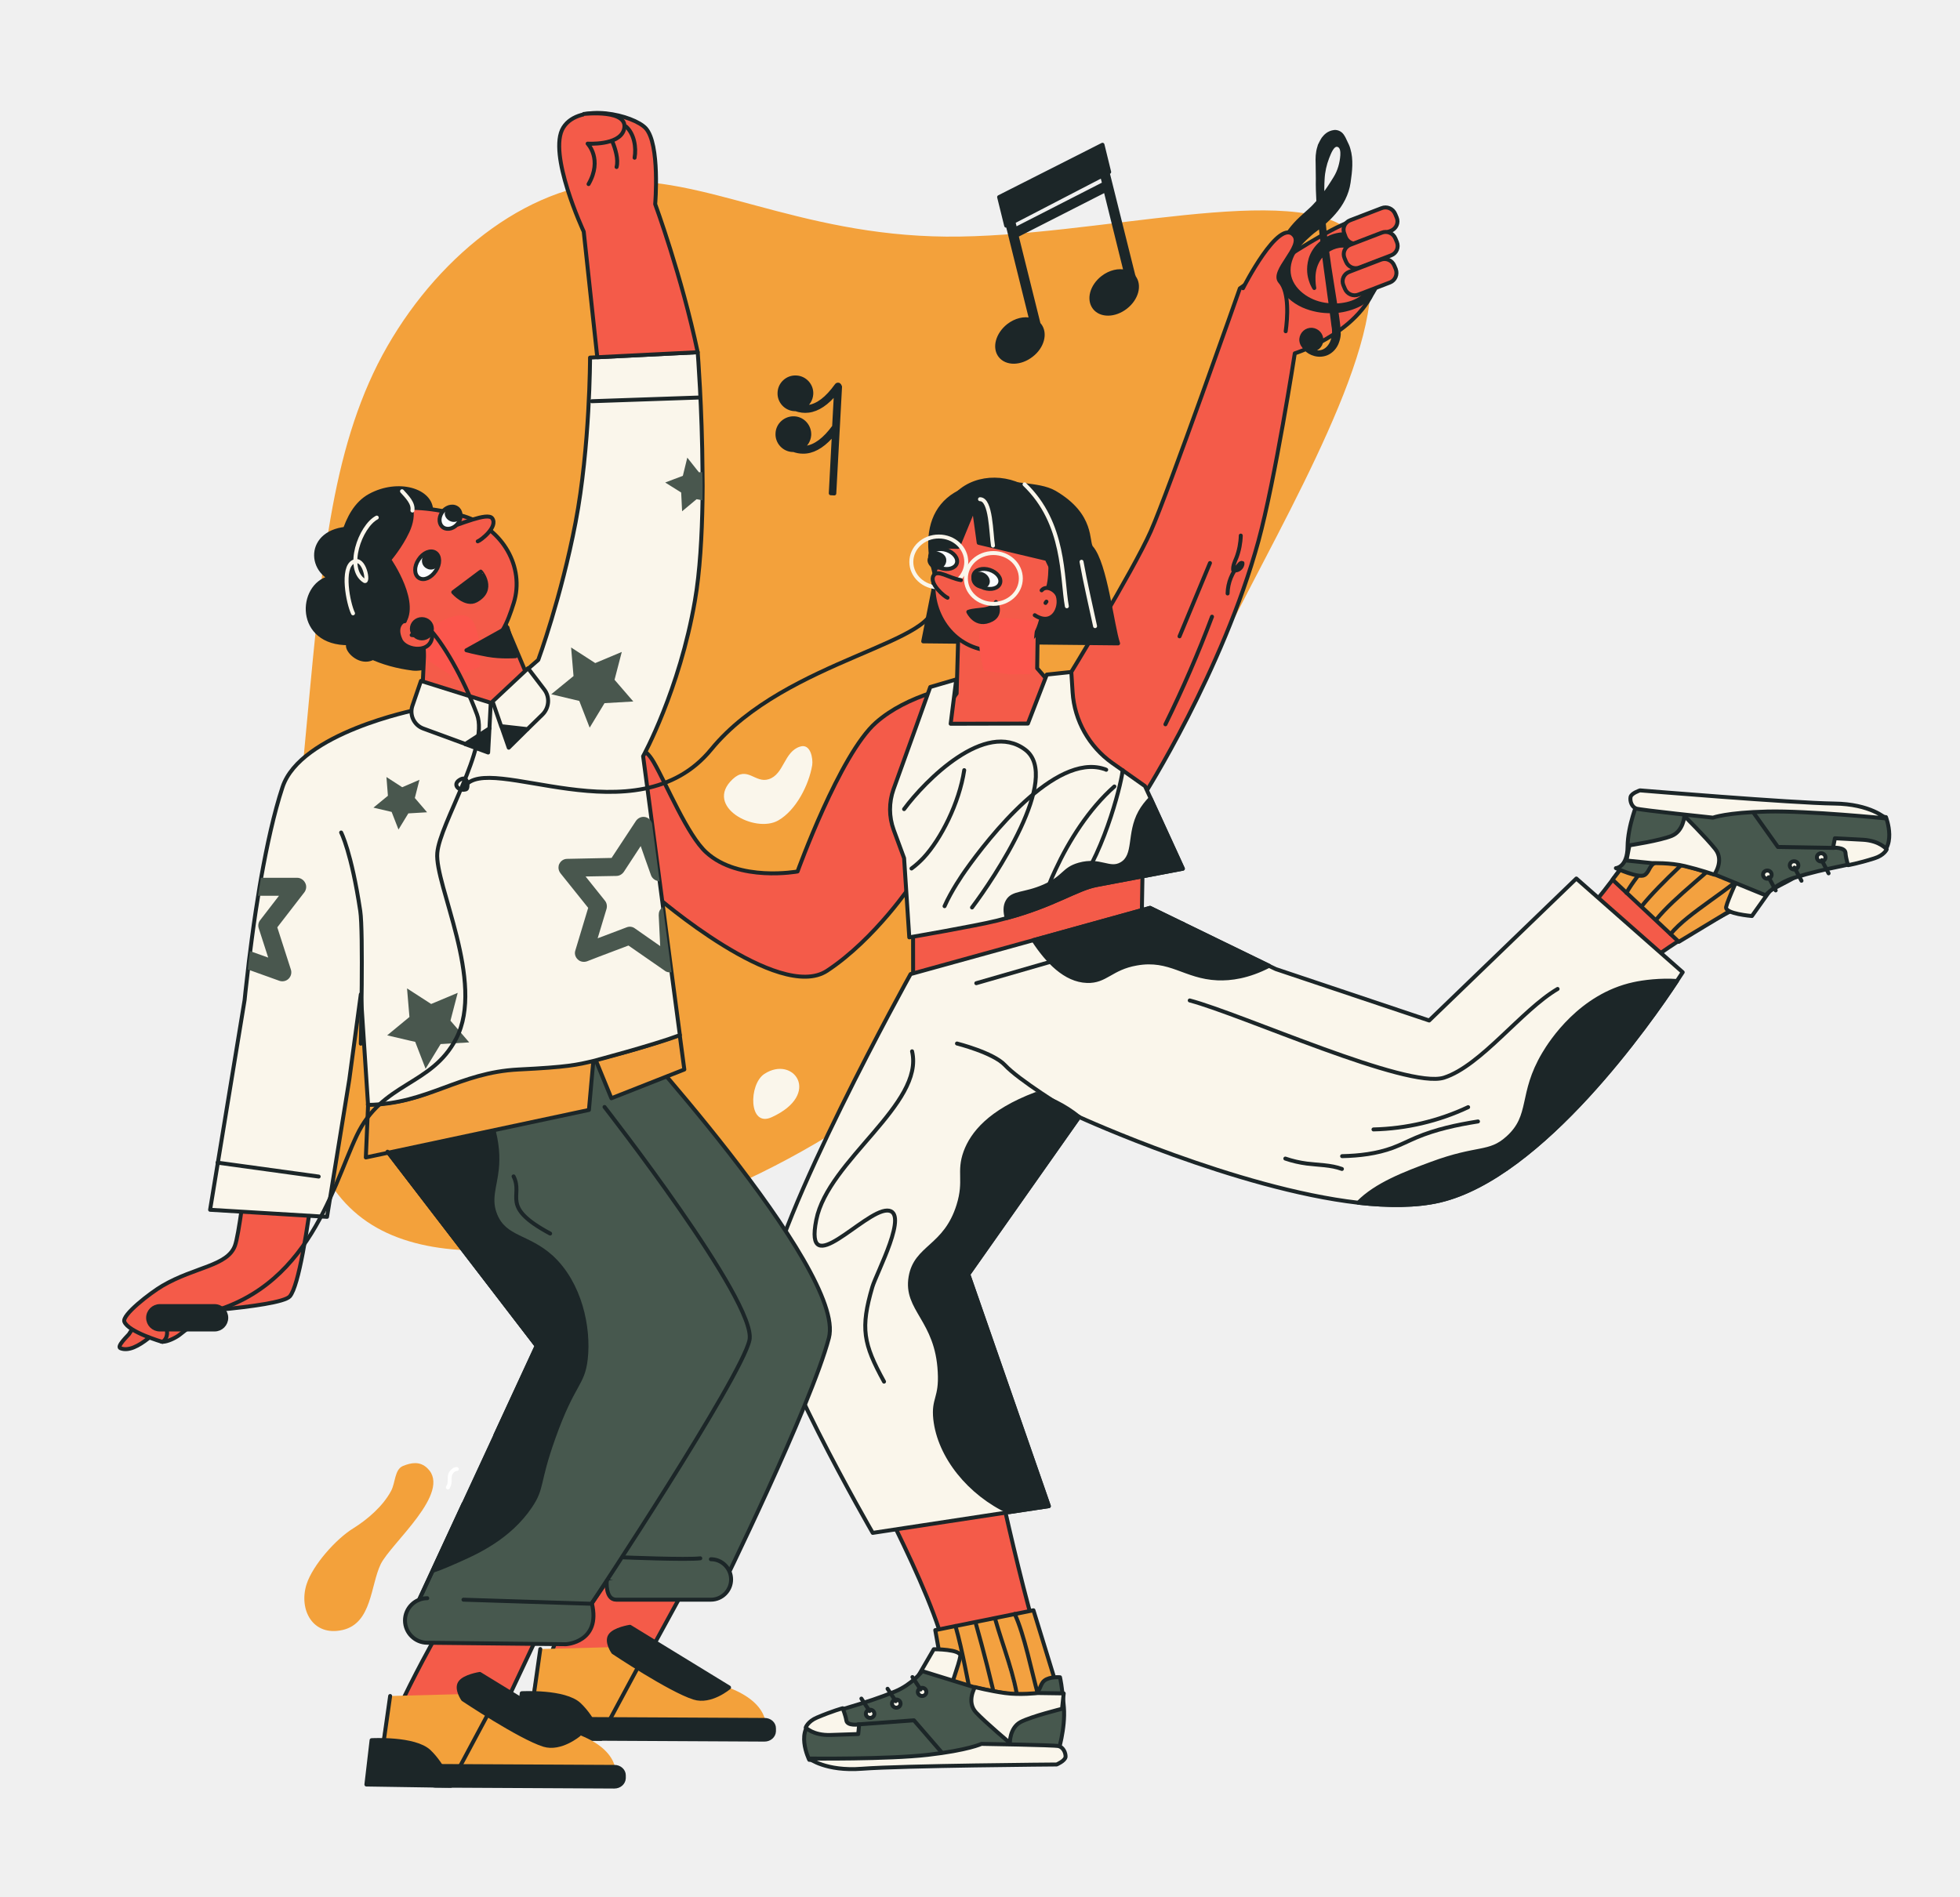
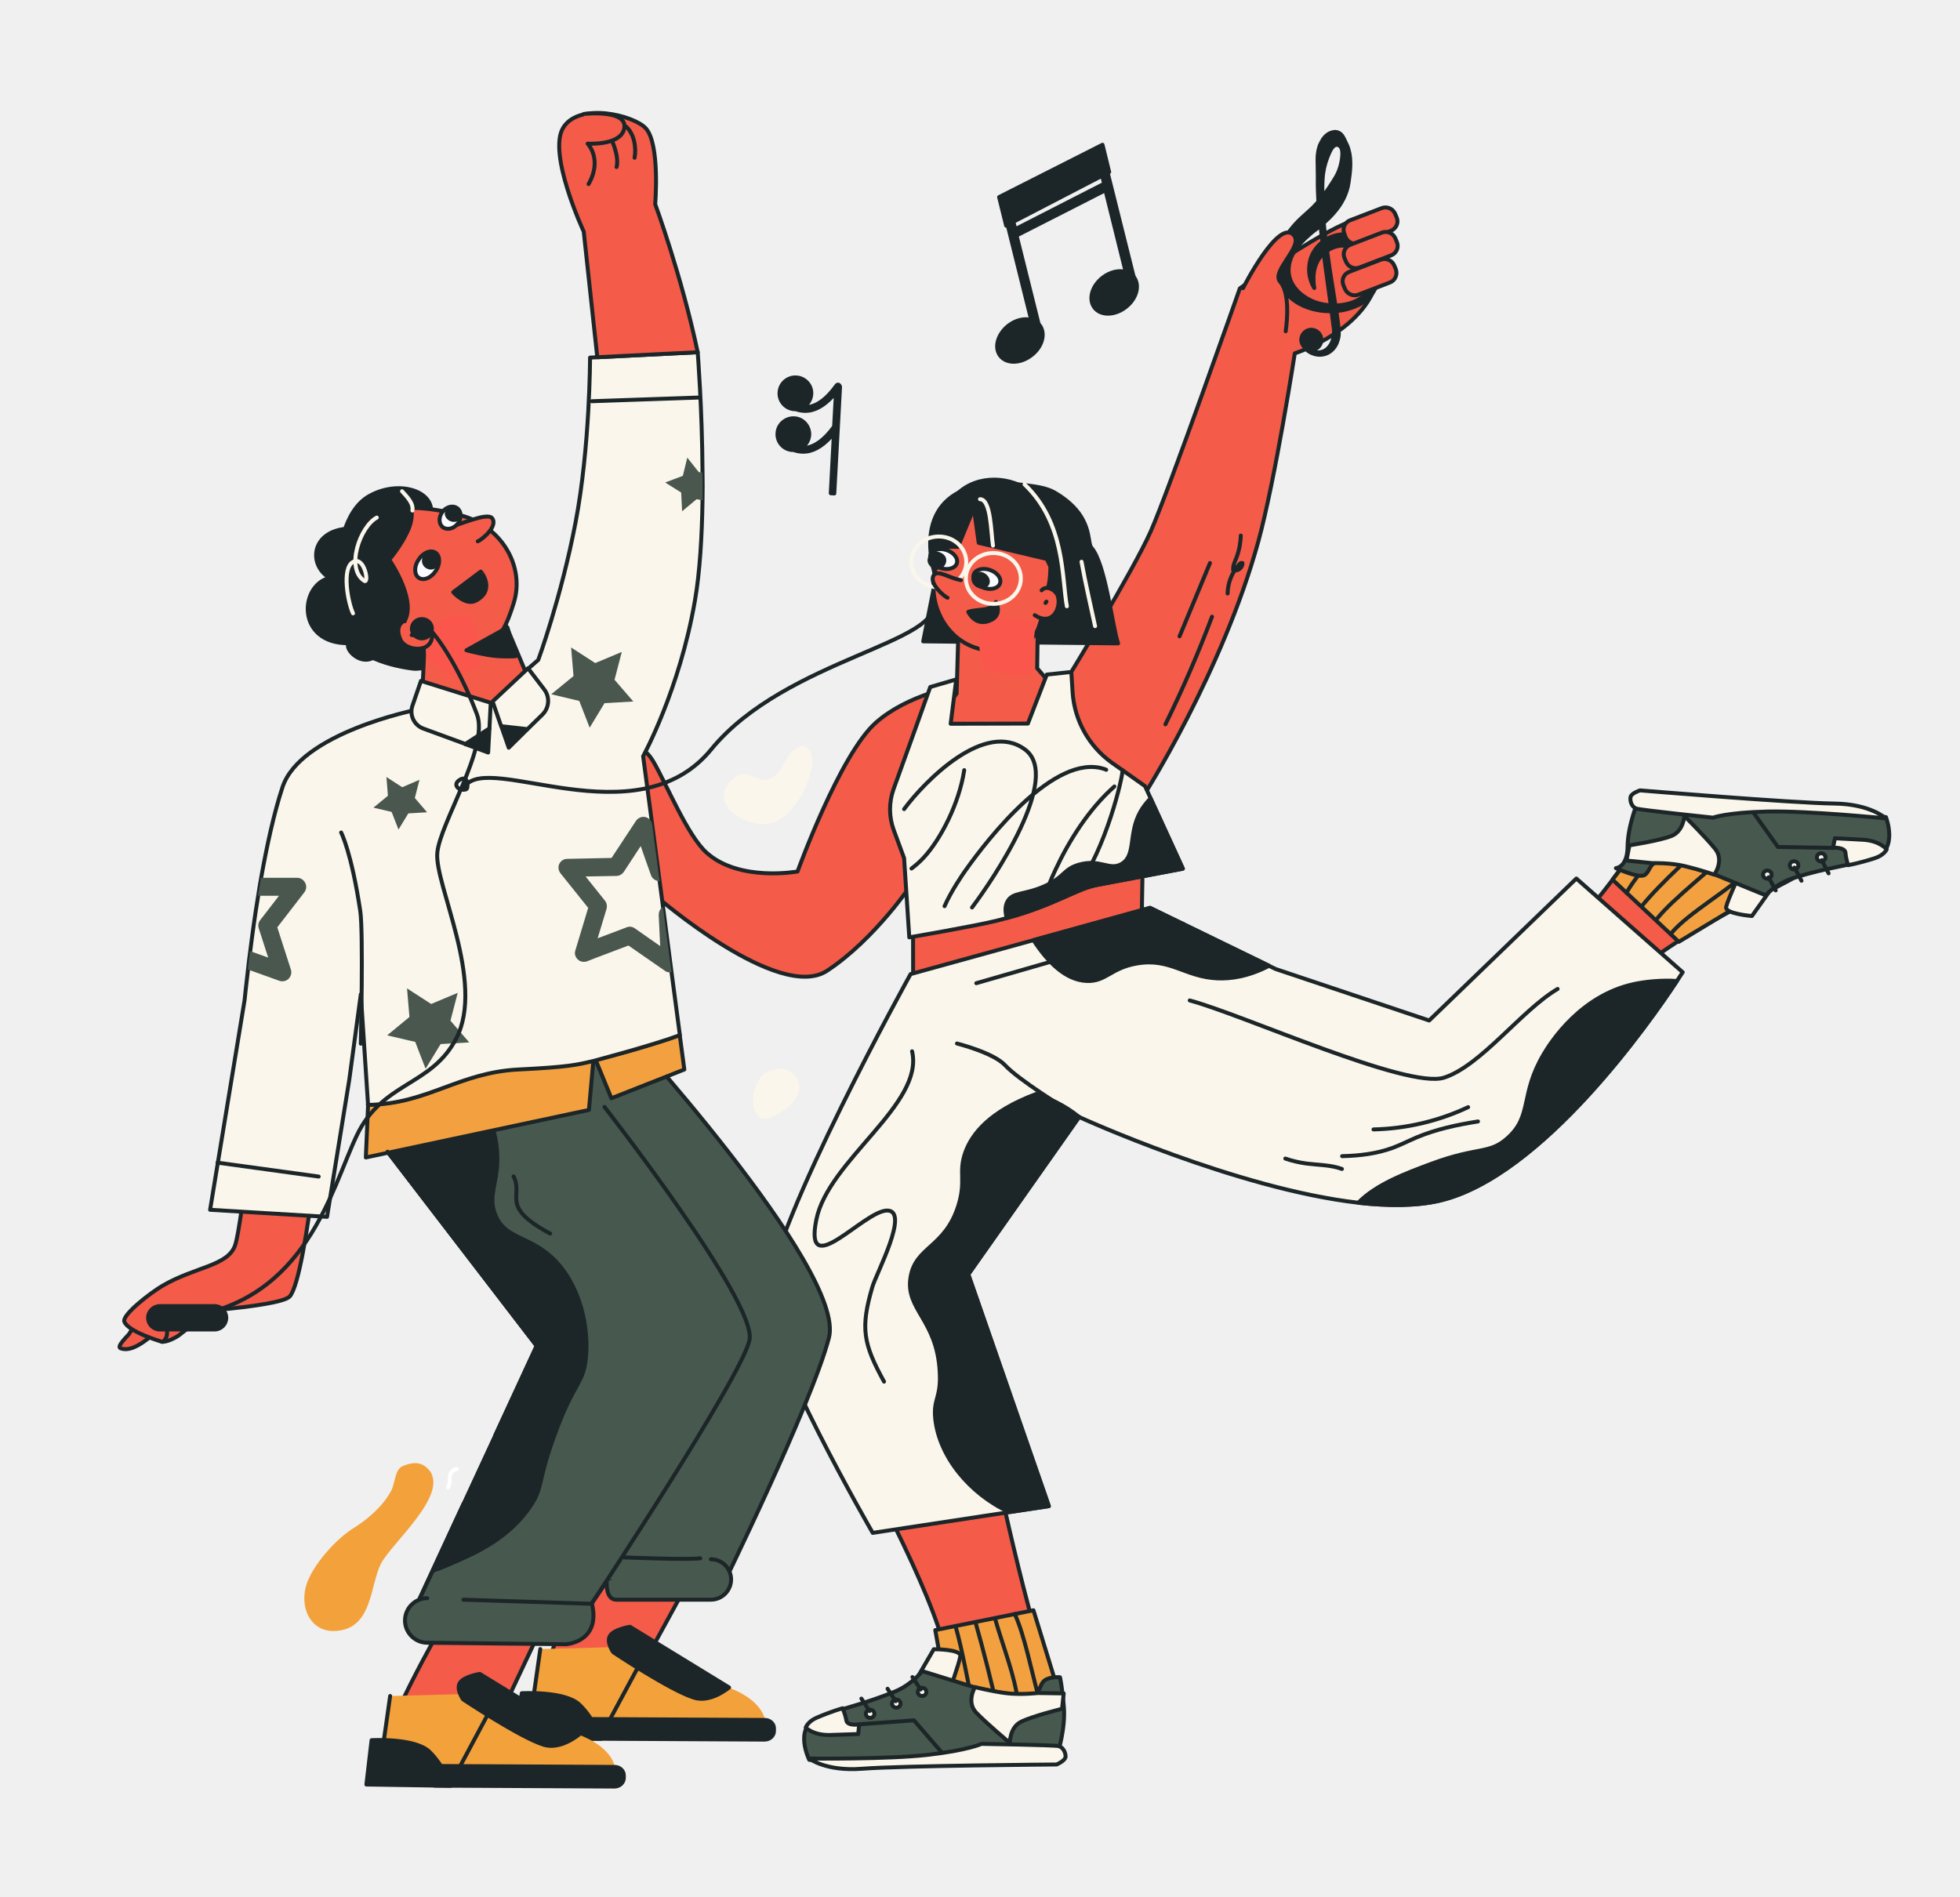
<svg xmlns="http://www.w3.org/2000/svg" version="1.1" id="Layer_1" x="0px" y="0px" viewBox="0 0 1056 1022" style="enable-background:new 0 0 1056 1022;" xml:space="preserve">
  <style type="text/css">
	
		.st0{fill-rule:evenodd;clip-rule:evenodd;fill:#F45B49;stroke:#1C2628;stroke-width:2.13;stroke-linecap:round;stroke-linejoin:round;}
	.st1{fill-rule:evenodd;clip-rule:evenodd;fill:#F3A13B;}
	
		.st2{fill-rule:evenodd;clip-rule:evenodd;fill:#1C2628;stroke:#1C2628;stroke-width:2.13;stroke-linecap:round;stroke-linejoin:round;}
	.st3{fill:none;stroke:#1C2628;stroke-width:2.13;stroke-linecap:round;stroke-linejoin:round;}
	.st4{fill:#F3A13B;}
	.st5{fill:#1C2628;stroke:#1C2628;stroke-width:2.13;stroke-linecap:round;stroke-linejoin:round;}
	
		.st6{fill-rule:evenodd;clip-rule:evenodd;fill:#FAFCFF;stroke:#1C2628;stroke-width:2.13;stroke-linecap:round;stroke-linejoin:round;}
	.st7{fill-rule:evenodd;clip-rule:evenodd;fill:#FB564C;}
	.st8{fill-rule:evenodd;clip-rule:evenodd;fill:#FAF6EB;}
	
		.st9{fill-rule:evenodd;clip-rule:evenodd;fill:#FAF6EB;stroke:#1C2628;stroke-width:2.13;stroke-linecap:round;stroke-linejoin:round;}
	
		.st10{fill-rule:evenodd;clip-rule:evenodd;fill:#47584E;stroke:#1C2628;stroke-width:2.13;stroke-linecap:round;stroke-linejoin:round;}
	
		.st11{fill-rule:evenodd;clip-rule:evenodd;fill:#F3A140;stroke:#1C2628;stroke-width:2.13;stroke-linecap:round;stroke-linejoin:round;}
	.st12{fill:#49574E;}
	.st13{fill:none;stroke:#FAF6EB;stroke-width:2.13;stroke-linecap:round;stroke-linejoin:round;}
	.st14{fill:#FAF6EB;stroke:#1C2628;stroke-width:2.13;stroke-linecap:round;stroke-linejoin:round;}
	.st15{fill:#F45B49;stroke:#1C2628;stroke-width:2.13;stroke-linecap:round;stroke-linejoin:round;}
	.st16{fill:none;stroke:#FFFFFF;stroke-width:2.13;stroke-linecap:round;stroke-linejoin:round;}
	
		.st17{fill-rule:evenodd;clip-rule:evenodd;fill:none;stroke:#FEFEFE;stroke-width:2.13;stroke-linecap:round;stroke-linejoin:round;}
	
		.st18{fill-rule:evenodd;clip-rule:evenodd;fill:none;stroke:#1C2628;stroke-width:2.13;stroke-linecap:round;stroke-linejoin:round;}
	.st19{fill-rule:evenodd;clip-rule:evenodd;fill:#49574E;}
	.st20{fill:#F55C4A;}
	.st21{fill:#FAF6EB;}
	
		.st22{fill-rule:evenodd;clip-rule:evenodd;fill:#47584E;stroke:#FAF6EB;stroke-width:2.13;stroke-linecap:round;stroke-linejoin:round;}
	.st23{fill-rule:evenodd;clip-rule:evenodd;fill:#1C2628;}
	.st24{fill-rule:evenodd;clip-rule:evenodd;fill:#F7AA9A;}
	
		.st25{fill-rule:evenodd;clip-rule:evenodd;fill:none;stroke:#FAF6EB;stroke-width:2.13;stroke-linecap:round;stroke-linejoin:round;}
	.st26{clip-path:url(#SVGID_2_);}
	.st27{clip-path:url(#SVGID_4_);}
	
		.st28{fill-rule:evenodd;clip-rule:evenodd;fill:none;stroke:#FFFDFD;stroke-width:2.13;stroke-linecap:round;stroke-linejoin:round;}
	.st29{clip-path:url(#SVGID_6_);}
	.st30{fill:#FB564C;}
	.st31{clip-path:url(#SVGID_8_);}
	.st32{clip-path:url(#SVGID_10_);}
	.st33{fill:#F3A140;stroke:#1C2628;stroke-width:2.13;stroke-linecap:round;stroke-linejoin:round;}
	
		.st34{clip-path:url(#XMLID_3_);fill-rule:evenodd;clip-rule:evenodd;fill:none;stroke:#1C2628;stroke-width:2.13;stroke-linecap:round;stroke-linejoin:round;}
	.st35{fill:none;stroke:#000000;stroke-width:6;stroke-linecap:round;stroke-linejoin:round;}
	.st36{fill-rule:evenodd;clip-rule:evenodd;fill:#F55C4A;}
	.st37{fill:#47584E;stroke:#1C2628;stroke-width:2.13;stroke-linecap:round;stroke-linejoin:round;}
	.st38{fill:#1C2628;}
</style>
  <g>
    <path class="st0" d="M319.2,847.5c0,0-25.3,40.3-22.2,48.7c3.5,9.7,29,39,29,39l72.7-1.9l-32.4-11l-17.5-29.6l21.1-38.6   L319.2,847.5z" />
    <g>
      <path class="st1" d="M412.5,932.5l-44.5,1l-85.2-1.2l8.3-43.7l37.9-1c0,0-1.3-10,8.6-9.6c7.6,0.3,30,23.5,50.7,29.9    C416.7,916.7,412.5,932.5,412.5,932.5z" />
      <path class="st2" d="M412,926.8l-96.3-0.5c-2.8,0-5,2-5.1,4.5l0,1.6c0,2.5,2.2,4.5,5,4.5l96.3,0.5c2.8,0,5-2,5.1-4.5l0-1.6    C417,928.8,414.8,926.8,412,926.8z" />
      <path class="st2" d="M323.8,937l-45.5-0.7l2.8-23.9c0,0,23.1-1.3,31,6.1C320.1,926.1,323.8,937,323.8,937z" />
      <path class="st2" d="M392.8,909.3l-53.4-32.7c0,0-8.5,1.3-10.7,4.8c-2.2,3.4,1.7,8.9,1.7,8.9s30.5,20.4,43.5,24.5    C383,917.7,392.8,909.3,392.8,909.3z" />
      <path class="st3" d="M344.8,896.4L326.2,931" />
      <path class="st3" d="M291.1,888.6l-4.5,31.7" />
    </g>
-     <path class="st4" d="M582.1,480.4c-34.1,49.7-80.2,102.5-157.4,144s-186,71.6-234.1,28.3c-48.2-42.8-35-159.6-26.5-250.1   c8.5-90,12.9-153.6,39.4-206.4c26.5-52.2,74.7-93.7,124.9-98.1c49.6-4.5,101.1,28.7,181.3,29.4c80.3,0.7,189.3-31.1,219.4-1.5   c30.1,29.6-19.2,120.6-54.8,189.1C638.8,383.5,616.2,430.6,582.1,480.4z" />
    <g>
      <path class="st0" d="M736.2,118.6c-6.9-6.9-68.2,36.8-68.2,36.8s-38.5,109.5-48,130.9c-9.6,21.6-44.4,78.4-44.4,78.4    s-70.3-4.6-103.6,24.6c-19.5,17.1-42.3,80.3-42.3,80.3s-31.6,5.8-49.2-10.3c-10.1-9.2-21.1-36.1-28.3-48.6    c-5.4-9.2-8.4-5.8-8.4-5.8l7.5,49.6l-18-3.8l19.9,32c0,0,66.3,57.6,92.4,40.4c26.1-17.2,46.3-47.7,46.3-47.7l0.1,73.1l122.9-40.7    l1.4-79.3c0,0,42.4-66.5,61.7-136.9c9.1-33.4,19.6-101.2,19.6-101.2s40.3-12.6,45.3-43.1C746.1,127.6,744.5,126.9,736.2,118.6z" />
      <g>
        <path class="st5" d="M732.6,128.3c-4-2.1-8.5-2.5-12.4-1.6c-2.3,0.5-4.3,1.4-6,2.5c-0.1-1-0.3-2-0.4-3.1c-0.2-2-0.4-4-0.6-6     c1.9-1.7,3.7-3.4,5.4-5.4c4.1-4.6,7.1-10.2,8-16.4c0.9-6.1,1.6-12.3-0.1-17.9c-0.4-1.5-0.9-2.4-1.8-4.3c-0.3-0.7-0.9-2-1.7-3.1     c-0.8-1.1-2.3-2-4-1.9c-3.3,0.4-4.9,2.3-6,3.7c-0.5,0.8-0.9,1.5-1.3,2.3c-0.2,0.4-0.3,0.7-0.5,1l-0.1,0.2     c-0.1,0.2-0.1,0.2-0.1,0.4l-0.2,0.6c-1,3.1-1,6-0.9,8.8c0,2.7,0.1,5.4,0.1,8.1c-0.1,4.2,0.1,8.4,0.3,12.5c-1.5,1.7-3,3.3-4.7,4.8     l-3,2.7c-1,0.9-2.1,1.9-3.2,3c-4.2,4.3-7.8,9.3-10,15.1c-2.3,5.7-2.5,12.7,0.2,18.4c2.6,5.7,7.4,9.7,12.5,12     c5,2.2,10.2,3.1,15.3,3c0.4,2.7,0.7,5.2,1,7.7c1.3,6.5-1.2,12.1-5.3,13.9c-3,1.2-5.8,0.4-7.6-0.9c0.2,0,0.4,0.1,0.6,0.1     c3,0.2,5.6-2,5.8-5c0.2-3-2-5.5-5-5.8c-3-0.2-5.5,2-5.8,5c0,0.2,0,0.5,0,0.7l0,0c0,0,0,0,0,0c0.1,1.1,0.5,2.2,1.2,3     c0.2,0.3,0.3,0.5,0.6,0.8c0.8,1.1,2.1,2.3,4,3.1c1.9,0.8,4.2,1.2,6.8,0.5c2.6-0.7,5.1-2.8,6.4-5.8c0.6-1.5,1.1-3.1,1.2-4.8     c0-1.8-0.1-3.4-0.3-5.1c-0.3-2.4-0.6-4.9-1-7.5c4.5-0.4,8.9-1.7,12.8-3.7c4.4-2.5,7.9-6.5,9.3-11.2c1.6-4.7,1.3-9.7-0.4-14.1     C739.9,134.2,736.7,130.4,732.6,128.3z M715.1,84.9c0.9-2.1,2.7-7.9,6-6.7c2.1,0.8,2.2,3.6,2.1,5.5c-0.3,4.3-1.5,8.6-3.8,12.3     c-2.2,3.6-4.4,6.9-6.9,10.2c-0.1-3.2-0.1-6.5,0.1-9.7C712.8,92.5,713.7,88.5,715.1,84.9z M704.2,160.8c-4.1-2.4-7.6-6-9.1-10.3     c-1.5-4.3-0.9-8.9,1.2-13.2c2.2-4.2,5.7-7.9,9.5-11.2c0.9-0.8,1.9-1.6,3-2.4l1.6-1.2c0.4-0.3,0.8-0.6,1.1-0.9     c0.2,1.6,0.3,3.2,0.5,4.7c0.2,1.4,0.3,2.7,0.5,4.1c-3.3,2.6-5.5,6.1-6.4,9.2c-1.5,5.3-0.6,9.4,0.3,11.9c0.4,1.3,0.9,2.2,1.2,2.8     c0.3,0.6,0.5,0.9,0.5,0.9s-0.3-1.4-0.4-4c-0.1-2.5,0-6.3,2-10.2c0.8-1.6,2-3.2,3.5-4.5c0.7,5.7,1.5,11.2,2.2,16.4     c0.5,4,1.1,7.9,1.6,11.6C712.5,164.3,708.1,163.1,704.2,160.8z M739.1,151.9c-0.8,4-3.6,7.8-7.6,9.8c-3.5,1.9-7.7,2.8-12,2.9     c-0.6-3.8-1.2-7.8-1.9-12c-0.9-5.5-1.8-11.4-2.6-17.5c1.8-1.2,3.9-2.2,6.4-2.6c5.5-0.8,12,1.7,15.6,8.1     C738.8,143.8,739.8,147.9,739.1,151.9z" />
      </g>
      <path class="st0" d="M752.5,117.2l-0.8-1.9c-1.2-2.9-4.5-4.3-7.4-3.1l-16.9,6.5c-2.9,1.1-4.3,4.3-3.1,7.2l0.7,1.9    c1.2,2.9,4.5,4.3,7.4,3.1l16.9-6.5C752.3,123.2,753.7,120,752.5,117.2z" />
      <path class="st0" d="M752.6,130.4l-0.8-1.9c-1.2-2.9-4.5-4.3-7.4-3.1l-16.9,6.5c-2.9,1.1-4.3,4.3-3.1,7.2l0.8,1.9    c1.2,2.9,4.5,4.3,7.4,3.1l16.9-6.5C752.4,136.5,753.8,133.3,752.6,130.4z" />
      <path class="st0" d="M752,145l-0.8-1.9c-1.2-2.9-4.5-4.3-7.4-3.1l-16.9,6.5c-2.9,1.1-4.3,4.3-3.1,7.2l0.8,1.9    c1.2,2.9,4.5,4.3,7.4,3.1l16.9-6.5C751.7,151.1,753.1,147.9,752,145z" />
      <path class="st0" d="M692.7,178.5c1-7,2-21.1-3-26.7c-5-5.6,12.4-18.8,7.5-24.9c-8.1-10-27.5,28.4-27.5,28.4" />
    </g>
    <path class="st2" d="M504.2,311.3c-9.7-31.4,3.1-55.6,47.9-49.9c5.2,0.7,11.4,1.3,16.1,4c21.2,12.4,17.2,26.8,19.8,29.7   c7.6,8.7,11.2,42.2,14.4,51.6l-105-1.1L504.2,311.3z" />
    <path class="st0" d="M531.2,766.1c0,0,16.6,82.9,31.2,128.2c10.5,32.6,15.7,45.3-9.6,47.9c-25.4,2.6-52.3-1.2-52.3-1.2l-46.3,5   c0,0-17.6-0.6,0.4-13c17.8-12.3,46.9-14.8,54.7-31C517,885.6,467.4,794,467.4,794L531.2,766.1z" />
    <path class="st0" d="M808.9,541.7c0,0,38.1-38.6,59.5-67.1c17.2-23,19.2-31.8,38.1-22.8c17.3,8.2,85.5-21.9,90.4-6.8   c5.6,17.3-59.6,38.5-101.7,68.2c-31.4,22.1-42.2,56.6-42.2,56.6L808.9,541.7z" />
    <path class="st0" d="M86.9,702.7c-6,4.5-13.4,9.5-17.4,16.2c-0.4,0.6-6.9,6.7-4.6,7.6c8.8,3.5,21.9-12.2,27.8-16.2   c2.4-1.6,4.6-3.6,7-5.2c1-0.7,3.4-3.3,3-2.1c-1.9,5.7-10.8,9.9-14.4,14.7c-6.8,9.1,5.2,4.4,8.9,1.2c1.8-1.5,3.7-2.8,5.5-4.3   c2.4-1.9,4.5-4.1,6.7-6.1c3.6-3.3,7.5-6.2,11.6-8.9" />
    <path class="st2" d="M232.3,275.4c0.2-11.2-17.8-16.6-33-8.3c-15.2,8.3-16.1,32.5-18.8,37.6c-15,28.6,7.5,51.3,42,55.6   c10,1.2,42.8-12.1,41.5-24.4c-1.3-12.4-38-6.3-40.6-17.6" />
    <path class="st0" d="M175.3,578.2c0,0-9.6,108.8-19.1,120.3c-5.2,6.3-73.3,9.9-73.3,9.9s6.8,5.1,7.1,9.2c0.3,4.1-2.5,5.5-2.5,5.5   s-18.3-5.3-20.5-10.9c-1.4-3.6,13.8-15.4,20.6-19.4c17.5-10.2,35-10.6,39-21.6c4-11,12.9-99.8,12.9-99.8L175.3,578.2z" />
    <path class="st0" d="M239.9,872.8c0,0-39,67.4-34.5,79l112.2,3.2l-46.6-34l19.6-41.6L239.9,872.8z" />
    <path class="st0" d="M559.2,332.5l-0.4,27.6l7,8.1c0,0,3.4,27.5-7.5,33.9c-11.9,7.1-38.7-6.8-47.8-9.1c-8.2-2.1,4.9-19.3,4.9-19.3   l0.9-31.7l-0.8-12.3L559.2,332.5z" />
    <path class="st0" d="M564.8,316.1c1.9-6.9,1.2-20.7-0.5-27c-3.1-11.4-6.3-6.4-17.9-9.6c-12.9-3.6-19.2-8.7-27.6,1.6   c-3.3,4-13,19-14.5,24.4c-5.3,19.3,4.9,39,22.8,44c11.5,3.2,20.9,2.2,29.3-6C561.3,339,562.9,323,564.8,316.1z" />
    <path class="st6" d="M538.8,314.3c0.9-2.7-1.6-5.9-5.5-7.2c-3.9-1.3-7.8-0.2-8.7,2.5c-0.9,2.7,1.6,5.9,5.5,7.2   C534.1,318.1,537.9,317,538.8,314.3z" />
    <path class="st6" d="M515.5,303.6c0.9-2.7-1.6-5.9-5.5-7.2c-3.9-1.3-7.8-0.2-8.7,2.5c-0.9,2.7,1.6,5.9,5.5,7.2   C510.8,307.4,514.6,306.2,515.5,303.6z" />
    <path class="st7" d="M555.2,363.3l2.8-28.2c0,0-22.7-5-28.2,0.9c-5.4,5.9,0.3,25.3,0.3,25.3l13.7,2.1" />
    <path class="st2" d="M578.5,313.2c-5.4,9.6-14.5-12-14.5-12l-36.7-8.7l-2.6-18.7l-8.6,20.9l-13.1-0.3c0,0,10.4-26,13-28.5   c10.7-10.2,28.9-9.7,40.7,0.1C566.6,274.2,589.7,293.4,578.5,313.2z" />
    <path class="st0" d="M561.2,318.1c2.6-3.1,7.7,0,8.7,3c2,6.2-2.7,16.7-12.4,10.4" />
    <path class="st2" d="M526.6,315.4c1.9,1.2,4.2,0.9,5.2-0.6c1-1.5,0.2-3.7-1.7-4.9c-1.9-1.2-4.2-0.9-5.2,0.6   C523.9,312,524.7,314.2,526.6,315.4z" />
    <path class="st2" d="M508.2,303.9c1.2-1.9,0.9-4.9-4.1-5.8c-1.8-0.3-1.6,0.6-2.9,2.4c-1.2,1.9,0.4,3.9,1.9,4.9   C504.7,306.4,507,305.8,508.2,303.9z" />
    <path class="st8" d="M415.8,602c-12.6,5.8-12.5-17.7-4-23.3C427.5,568.4,442.9,589.6,415.8,602z" />
    <path class="st3" d="M563.8,324.2c-0.2,0.2-0.4,0.4-0.5,0.7" />
    <path class="st9" d="M906.6,523.9c0,0-1.1,1.7-3.1,4.7C889.6,549.7,831,634,775.6,647c-12.5,2.9-27.6,2.9-43.8,1.1   c-65.5-7.5-149.1-45.6-150.4-46.2h0l-59.7,84.8l43.4,124.9l-21.3,3.2L470.2,826c0,0-59.1-102.1-56.9-127.3   c3.5-40.8,77.3-173.8,77.3-173.8l66.2-18.3l62.8-17.4l64.2,31.3l3.6,1.7l82.6,27.7l79.3-76.5L906.6,523.9z" />
    <path class="st9" d="M637.3,468.1c0,0-31.9,6-46.5,8.8c-10.7,2-22.8,10.9-48.4,17.8c-1.7,0.5-3.5,0.9-5.3,1.4   c-11.7,2.9-47.2,9-47.2,9l-2.8-42.7l-5.6-15.2c-2.6-7.1-2.6-14.8-0.1-21.9l11.9-33l7.9-22.1l14-4.1l-3,23.9l41.6-0.1l10.2-26.4   l13.2-1.4l0.7,11c1,15.2,8.9,29.2,21.3,38l17.7,12.5l3.1,6.7L637.3,468.1z" />
    <path class="st10" d="M446.6,720.9c-9.6,36.6-58.9,136.9-58.9,136.9l-60.7-5.8l-15,22l-90.6-2.4l11.7-25.2l56.1-121.1l-80.3-104.6   l3.4-52.4l0.2-3.4l55.2-5.4l64.4-10.1C332.1,549.3,456.2,684.3,446.6,720.9z" />
    <path class="st2" d="M315.6,732.3c-1.6,14.1-6.8,12.6-17.4,42.5c-8.8,24.6-5.6,26.7-12.5,36.9c-11.5,17-29.2,24.8-37.6,28.6   c-6.3,2.8-11.1,4.9-14.9,6.1l56.1-121.1l-80.3-104.6l3.4-52.4c10.2,1.3,22.2,3.8,36.5,7.6c17.4,23.4,20.1,41.4,18.8,54   c-1,9.8-4.4,16.4-0.7,25.1c5.2,12.4,17.3,10.9,30,22.3C312.6,691.6,317.5,715.5,315.6,732.3z" />
    <path class="st10" d="M318.9,864c5,21-14,22-14,22l-74.7-0.8c-6.6,0-12-5.4-12-12l0,0c0-6.6,5.4-12,12-12" />
    <path class="st10" d="M383,840.2c6,0,10.9,4.9,10.9,10.9l0,0c0,6-4.9,10.9-10.9,10.9l-51,0c-6,0-5.1-10.1-5.1-10.1" />
    <path class="st11" d="M198.2,595.1l0.1,0.8l-1.2,27.8l120.2-25.6l2.4-26.8c-8.6,2.1-23.9,0-48.6,4.5   C239.3,581.6,230.5,594.5,198.2,595.1z" />
    <path class="st11" d="M320.9,571.1l8.5,20.7l39.3-15.5l-2.5-18.7C351.5,563,336.5,567.2,320.9,571.1z" />
    <path class="st9" d="M361.8,523.9l-4.6-35.3v0l-1.8-13.7l-4.1-31.3v0l-4.8-36.1c0,0,19.6-35.6,27.9-83.8   c2.7-15.5,3.8-34.9,4.1-54.1c0.1-5.1,0.1-10.2,0-15.2c-0.2-34.5-2.6-64.6-2.6-64.6l-58,2.9c0,0,0,48-7.8,88.8   c-7.8,40.7-20.1,74.1-20.1,74.1l-18.8,16.3l-47,10.6c0,0-62.4,12.4-72,41.7c-4.6,13.9-8.4,31.5-11.5,48.8c-0.6,3.3-1.1,6.5-1.6,9.7   c-1.8,10.8-3.2,21.2-4.3,30c-0.5,3.6-0.9,6.9-1.2,9.9c-1.2,9.9-1.8,16.2-1.8,16.2l-18.6,113.1l63,3.8l12-74l6.2-45.9l3.9,59.6   c32.3-0.6,48.9-17.5,81.1-19.1c26.4-1.3,31.6-2.5,40.3-4.6c0,0,31.9-8.4,46.6-13.9L361.8,523.9z" />
    <g>
      <g>
        <polygon class="st12" points="320.7,357.3 307.7,348.9 309,364.3 297,374.1 312.1,377.7 317.7,392.1 325.7,378.9 341.2,378      331.1,366.3 335,351.3    " />
        <path class="st12" d="M378.5,269.6l-3.2-0.6l-1.2,1l-6.6,5.5l-0.5-10.1l-8.6-5.4l9.5-3.6l2.4-9.8l5.3,6.7l1,1.2l1.8-0.1     C378.6,259.4,378.6,264.5,378.5,269.6z" />
        <path class="st12" d="M361.8,523.9c-1.2,0.2-2.6,0-3.6-0.8l-19.6-13.6l-15.6,5.9l-6.7,2.6c-1.7,0.6-3.7,0.3-5-1     c-1.4-1.3-1.9-3.2-1.3-4.9l6.9-22.9l-14.9-18.6c-0.7-0.9-1.1-2-1.1-3c0-0.7,0.1-1.4,0.4-2c0.8-1.7,2.4-2.8,4.3-2.8l23.9-0.5     l13.1-19.9c1-1.5,2.8-2.4,4.6-2.2c1.8,0.2,3.4,1.5,4,3.2l0.1,0.3v0l4.1,31.3l-1.4-0.4c-1.5-0.4-2.8-1.6-3.3-3.1l-3.1-8.7     l-2.4-6.9l-9.1,13.9c-0.9,1.3-2.4,2.2-4,2.2l-16.6,0.3l10.4,13c1,1.2,1.3,2.9,0.9,4.4l-4.8,15.9l6.9-2.6l8.7-3.3     c1.5-0.6,3.2-0.4,4.5,0.6l13.6,9.5l-0.8-16.6c0-0.8,0.1-1.6,0.4-2.3c0.3-0.7,0.8-1.3,1.5-1.8l0.4-0.3L361.8,523.9z" />
        <polygon class="st12" points="246.6,535 232.3,541 219.3,532.6 220.6,548 208.6,557.9 221,560.8 223.7,561.4 229.3,575.9      237.4,562.6 252.8,561.7 242.7,550 243.4,547.3    " />
        <polygon class="st12" points="216.7,424.2 208.2,418.7 209,428.8 201.2,435.2 211,437.5 214.7,447 220,438.3 230.1,437.7      223.5,430 226,420.2    " />
        <path class="st12" d="M164,480.8l-14.6,18.9l7.3,22.7c0.6,1.8,0.1,3.7-1.2,5c-1.3,1.3-3.3,1.7-5,1.1l-17-6.1     c0.4-3,0.8-6.3,1.2-9.9l9.8,3.5l-5.1-15.8c-0.5-1.5-0.2-3.2,0.8-4.4l10.1-13.1l-11.3,0c0.5-3.2,1.1-6.4,1.6-9.7l19.5,0     c1.8,0,3.5,1.1,4.3,2.7C165.3,477.3,165.1,479.3,164,480.8z" />
      </g>
    </g>
    <path class="st0" d="M229.2,337.2l-1.9,41.3c0,0,28.7,3.9,37.1,0.3c8.4-3.6,21.5-10.3,21.5-10.3l-16.6-39.3L229.2,337.2z" />
    <path class="st3" d="M325.7,596.5c0,0,82.4,105.5,78.1,125.6c-4.3,20.1-85.1,142.1-85.1,142.1l-69-2.2" />
    <polygon class="st2" points="263.7,392.5 250.7,401 263,405.5  " />
    <path class="st9" d="M264.4,378.7l-37.6-11.8l-4.6,13.4c-1.7,5,0.9,10.5,5.9,12.3l22.6,8.3l13-8.4L264.4,378.7z" />
    <polygon class="st2" points="274.1,402.9 284.2,392.9 270.1,391.4  " />
    <path class="st9" d="M284.5,360.1l-19.1,17.9l4.6,13.3l14.2,1.6l8-7.8c3.7-3.6,4.2-9.5,1-13.6L284.5,360.1z" />
    <path class="st3" d="M183.8,448.6c0,0,5.5,10.4,10.3,42.3c1.7,11.1,0.3,71.5,0.3,71.5" />
    <path class="st0" d="M228.3,348.1c-20.8-6.5-32.8-27.4-26.8-46.7c3-9.6,0.6-21.6,9.3-25.8c8.8-4.2,28.8-0.6,39.2,2.6   c20.8,6.5,32.8,27.4,26.8,46.7c-3.3,10.5-7.1,20.5-16.9,24.5C251.6,352.7,237.8,351.1,228.3,348.1z" />
    <path class="st0" d="M240.5,284.6c7.2-1.8,22.2-8.8,24.7-5.3c3.3,4.6-6.3,12-7.8,12.4" />
    <path class="st2" d="M256.5,323.6c-5.7,3.1-12.3-4.5-12.3-4.5l14.8-11.1C259.1,307.9,267.2,317.8,256.5,323.6z" />
    <path class="st6" d="M225.7,311.4c-2.6-1.7-2.7-6.1-0.2-9.8c2.4-3.8,6.5-5.5,9.1-3.8c2.6,1.7,2.7,6.1,0.2,9.8   C232.3,311.4,228.3,313.1,225.7,311.4z" />
    <path class="st6" d="M238.9,284.3c-2.4-1.5-2.8-5.1-0.8-8.1c2-2.9,5.5-4.1,8-2.5c2.4,1.5,2.8,5.1,0.8,8.1   C244.9,284.7,241.3,285.8,238.9,284.3z" />
    <path class="st7" d="M229.9,355.4l-1.4-15c0,0,17-12.7,24.2-7.8c7.2,5,5.8,26.8,5.8,26.8l-14,5.5" />
    <path class="st2" d="M211.1,269.1c3.3-1.8-4.6-4.1-0.6-3.6c12.8,1.4,13.1,12.2,9.1,20.8c-3.8,8.2-9.9,15.3-9.9,15.3   s17.1,24.6,6.6,35.3c-6.9,7-19.2,5.7-23.2-2.6c-3.3-6.8-3.5-14.3-2.4-21.6c1.1-7.5,5.3-14.6,6.1-22" />
    <path class="st2" d="M198.8,285.7c-30.3-5.9-34.8,17.6-21.2,25.7c-16.5,4-18,35.6,10.4,35.2c-3.9,3.5,13.9,20.5,20.6-4.5" />
    <path class="st0" d="M218,334.8c0.7-1-6.1,1.5-2.2,10c2.7,6,17.4,7.8,17.1-3.1" />
    <path class="st3" d="M221.8,342.2l0.9,0.1l1.5,0l1.7-0.6l0,0" />
    <path class="st2" d="M233.8,298.8c-1.8-1-4.1-0.3-5,1.6c-0.9,1.8-0.3,4.1,1.6,5c1.8,1,4.1,0.3,5-1.6   C236.3,302,235.6,299.7,233.8,298.8z" />
    <path class="st2" d="M245.4,274.5c-1.7-0.9-3.7-0.5-4.4,1c-0.8,1.4,0,3.3,1.7,4.2c1.7,0.9,3.7,0.5,4.4-1   C247.9,277.3,247.1,275.4,245.4,274.5z" />
    <path class="st13" d="M222.2,275.1c0.7-4-3.2-7.7-5.6-10.4" />
    <path class="st13" d="M190.2,330.5c-2.6-5.3-6.4-24.6,0.2-27.8c6-3,8.6,12,5.9,10.3c-10.3-6.6-2.3-29.3,6.7-34.1" />
    <path class="st2" d="M251.3,350.4l22.1-12.3l4.4,15.5c0,0-7.8,0.6-15-0.7C255.7,351.6,251.3,350.4,251.3,350.4z" />
    <path class="st2" d="M221.9,338.8c0-2.9,2.4-5.2,5.4-5.2s5.4,2.3,5.4,5.2c0,2.9-2.4,5.2-5.4,5.2C224.3,344,221.9,341.6,221.9,338.8   z" />
    <path class="st3" d="M230.7,338.2c7.7,7.7,18.8,26.7,26.3,46.8c6.6,17.8-20.1,58.7-21.4,74.6c-1.5,17.1,26,69.6,10.2,100   c-13.4,25.8-39.8,23.2-53.6,52.3c-13.8,29.1-27.2,88.9-91.9,97.8" />
    <path class="st3" d="M502.1,323.5c9.1,22.5-78.7,31.2-118.9,80.3c-40.2,49.1-120.4,1-132.8,20.1" />
    <path class="st3" d="M336.2,839.2c0,0,33.9,1.4,41.1,0.5" />
    <path class="st3" d="M117.2,626.5l54.5,7.5" />
    <path class="st3" d="M318.9,216.2l58-2" />
    <path class="st2" d="M536.6,324.4c-2.5,5.3-9.8,3.5-14.9,5.3c0,0,4,8.8,12.7,4.2C540.1,330.8,536.6,324.4,536.6,324.4z" />
    <path class="st3" d="M515.6,562.3c0,0,19.5,4.9,25.8,11.6c7.2,7.8,31.4,22.9,40,28" />
    <path class="st13" d="M520.4,311.7c0-7.6,6.6-13.7,14.8-13.7c8.2,0,14.8,6.1,14.8,13.7c0,7.6-6.6,13.7-14.8,13.7   C527,325.4,520.4,319.3,520.4,311.7z" />
    <path class="st13" d="M491,302.8c0-7.6,6.6-13.7,14.8-13.7c8.2,0,14.8,6.1,14.8,13.7c0,7.6-6.6,13.7-14.8,13.7   C497.6,316.5,491,310.3,491,302.8z" />
    <path class="st0" d="M517.7,312.6c-6.7-1.2-12.6-5.9-14.7-2.5c-2.7,4.4,6.1,11.6,7.5,12" />
    <path class="st13" d="M528,269c6,0,5.9,18.3,7,25" />
    <path class="st13" d="M552,261c22,21,20,50.5,22.8,65.7" />
    <path class="st13" d="M582.7,302.7c2.1,11.6,4.8,23.1,7.3,34.7" />
    <path class="st3" d="M519.5,415c-2.7,17.8-12.6,37.2-21.9,47.2c-1.7,1.8-4,4-6.5,5.8" />
    <path class="st3" d="M487.1,436c11.3-15.3,43.8-48.3,65.3-32c19.7,14.9-17,69.5-28.7,85" />
    <path class="st3" d="M508.9,488.3c3.6-8.2,9.8-17.2,11.3-19.3c12.5-17.7,48.1-63.1,74.5-54.7c0.5,0.1,0.9,0.3,1.3,0.5" />
    <path class="st3" d="M604.8,415c0.2,3.4-8.8,42.3-24.8,63.8" />
    <path class="st3" d="M565.1,476.9c1.1-2.8,2.3-5.6,3.6-8.3c7.2-15.5,17.9-32.6,31.7-44.8" />
    <path class="st2" d="M86.1,703.8l29.5,0c3.5,0,6.3,2.8,6.3,6.3l0,0c0,3.5-2.8,6.3-6.3,6.3l-29.5,0c-3.5,0-6.3-2.8-6.3-6.3l0,0   C79.8,706.6,82.7,703.8,86.1,703.8z" />
    <path class="st3" d="M641,539.1c28.3,7.5,117.1,47.9,137,41.6c19.9-6.4,41.8-36.4,61.2-47.8" />
    <path class="st3" d="M491.4,566.5c6.7,28.4-45.2,58.7-51.6,90.8c-6.8,34.1,25.7-5,38.2-5c12.3,0-5.8,33.7-8,41.2   c-6.5,22.2-4.9,30.6,6.3,51" />
    <path class="st3" d="M251.2,425.3c-3.9,1.3-7.5-2.4-3.8-4.9C252.6,416.9,252.4,424.9,251.2,425.3z" />
    <path class="st1" d="M217.2,789.9c-4.7,1.9-4.1,9.1-6.5,13.5c-4.3,8.1-12.6,15.3-20.3,20.1c-9.3,5.7-21.8,19.7-25.2,30.1   c-4.4,13.6,3.2,28.5,19.5,24.7c15.7-3.7,14.9-24,20.4-35.4c5.4-11.2,38.7-38.7,25.2-51.7C226.2,787.2,221.5,788.2,217.2,789.9z" />
    <path class="st8" d="M419.3,442.1c-12.6,7.2-40.2-7.5-24.6-22.2c7.9-7.5,12.1,2.3,19.4,0c8.4-2.6,8.2-14.9,17-17.6   c5.7-1.8,7,6.6,6.5,10C435.8,423,428.9,436.6,419.3,442.1z" />
    <line class="st3" x1="526" y1="529.8" x2="637.3" y2="497.7" />
    <g>
      <path class="st11" d="M503.9,878.4l7.3,41l59.8-5.5l-14.2-46.2L503.9,878.4z" />
      <path class="st9" d="M546.7,869.7c5.2,11,9.2,31.5,12.6,43.6" />
      <path class="st9" d="M536.2,872.5c4.1,14.5,10.7,30.6,12.4,45.5" />
      <path class="st9" d="M525.6,874.3c4.3,15.2,8.5,31.6,11.9,47" />
      <path class="st9" d="M514.8,876.2c3.9,13.7,6.5,29.6,9.6,43.7" />
      <g>
        <path class="st9" d="M492.4,907.1l10.7-18.4c0,0,14.8-0.1,14.3,3.7c-0.5,3.8-6.3,19.8-6.3,19.8L492.4,907.1z" />
        <path class="st10" d="M496.9,900.5l28.8,8.9c0,0,24.9,5.5,30.1,4.1c5.3-1.5,4-5.6,6.9-7.9c2.9-2.3,8.4-1.8,8.4-1.8     s1.2,5,2.1,16.3c0.9,11.3-3.3,24.6-3.3,24.6l-88.7,3.4l-45.2,0.2c0,0-8.4-16.9,4.1-22.3c12.7-5.5,24.5-7.3,42.3-14.6     C491.3,907.7,496.9,900.5,496.9,900.5z" />
        <path class="st9" d="M570.4,940.9c-2.3-0.6-41.6-1.2-41.6-1.2s-7.1,3.4-28.9,5.9c-21.8,2.5-63.9,2-63.9,2s8.9,7,28.4,5.5     c22.6-1.7,104.9-2.3,104.9-2.3s4.5-1.9,4.8-4.1C574.2,944.5,572.9,941.6,570.4,940.9z" />
        <path class="st14" d="M494.5,911.7c0-1.2,1-2.2,2.3-2.2c1.3,0,2.3,1,2.3,2.2c0,1.2-1,2.2-2.3,2.2     C495.6,913.9,494.5,912.9,494.5,911.7z" />
        <path class="st14" d="M480.6,918c0-1.2,1-2.2,2.3-2.2c1.3,0,2.3,1,2.3,2.2c0,1.2-1,2.2-2.3,2.2     C481.7,920.2,480.6,919.2,480.6,918z" />
        <path class="st14" d="M466.5,923.5c0-1.2,1-2.2,2.3-2.2s2.3,1,2.3,2.2c0,1.2-1,2.2-2.3,2.2C467.6,925.7,466.5,924.7,466.5,923.5z     " />
        <path class="st9" d="M491.6,903.7l4.4,6.7" />
        <path class="st9" d="M478.2,910l4.4,6.7" />
        <path class="st9" d="M464.1,915.3l4.4,6.7" />
        <path class="st9" d="M525.3,909.1c0,0-4.8,7.9,0.6,13.7c5.4,5.7,18.2,16.4,18.2,16.4s-0.2-8.1,5.8-11.3c6-3.1,22.3-7.1,22.3-7.1     l0.9-8.3l-14-0.2c0,0-9.6,1.1-17.6,0C533.4,911.2,525.3,909.1,525.3,909.1z" />
        <path class="st9" d="M434.1,930.9c0,0,4,4.3,13.3,4c9.3-0.3,15-0.5,15-0.5l0.5-5.2c0,0-6.4,1-6.9-2.1c-0.5-3.1-2-6.6-2-6.6     s-5.3,1.4-13.8,5C435.2,927.6,434.1,930.9,434.1,930.9z" />
        <path class="st3" d="M462.3,929.2l30.1-2.2l14.8,17.1" />
      </g>
    </g>
    <g>
      <path class="st11" d="M904.5,507.5l51.6-31.2l-58-40.6L868.8,474L904.5,507.5z" />
      <path class="st9" d="M876.3,481.1c5.9-10.6,20.4-25.7,28.2-35.6" />
      <path class="st9" d="M884.7,488.1c9.4-11.8,30.4-30.6,41.5-40.6" />
      <path class="st9" d="M892.3,495.6c9.8-12.3,30.4-27.1,41-38.8" />
      <path class="st9" d="M900.1,503.3c8.9-11.2,34-25.1,43.7-35.8" />
      <g>
        <path class="st9" d="M956.2,476.3l-12.3,17.3c0,0-14.8-1.2-13.9-4.9c0.8-3.8,8-19.2,8-19.2L956.2,476.3z" />
        <path class="st10" d="M951.2,482.4L923.3,471c0,0-24.3-7.7-29.6-6.7c-5.4,1-4.5,5.2-7.6,7.2c-3.1,2-15.5-3.7-15.5-3.7     s6.2-0.3,6.3-11.6c0.1-11.3,5.5-24.2,5.5-24.2l88.7,4.5l45,3.8c0,0,6.8,17.5-6.1,21.9c-13.1,4.3-25.1,5.1-43.4,10.8     C957.4,475.8,951.2,482.4,951.2,482.4z" />
        <path class="st9" d="M881.6,435.7c2.2,0.8,41.3,4.9,41.3,4.9s7.4-2.8,29.3-3.3c22-0.5,63.8,3.7,63.8,3.7s-8.2-7.8-27.8-8     c-22.7-0.3-104.6-7.1-104.6-7.1s-4.7,1.5-5.1,3.6C878.1,431.7,879.1,434.8,881.6,435.7z" />
        <path class="st14" d="M954.5,471.5c-0.1,1.2-1.2,2.1-2.5,2c-1.3-0.1-2.2-1.2-2.1-2.4c0.1-1.2,1.2-2.1,2.5-2     C953.7,469.2,954.6,470.3,954.5,471.5z" />
        <path class="st14" d="M968.9,466.5c-0.1,1.2-1.2,2.1-2.5,2c-1.3-0.1-2.2-1.2-2.1-2.4c0.1-1.2,1.2-2.1,2.5-2     C968.1,464.2,969,465.2,968.9,466.5z" />
        <path class="st14" d="M983.5,462.2c-0.1,1.2-1.2,2.1-2.5,2s-2.2-1.2-2.1-2.4c0.1-1.2,1.2-2.1,2.5-2     C982.6,459.9,983.6,461,983.5,462.2z" />
        <path class="st9" d="M956.7,479.8l-3.8-7.1" />
        <path class="st9" d="M970.6,474.6l-3.8-7.1" />
        <path class="st9" d="M985.2,470.6l-3.7-7.1" />
        <path class="st9" d="M923.6,471.3c0,0,5.5-7.5,0.6-13.7c-4.9-6.2-16.7-17.9-16.7-17.9s-0.5,8.1-6.8,10.7     c-6.3,2.6-22.8,5.1-22.8,5.1l-1.6,8.2l13.9,1.4c0,0,9.7-0.3,17.5,1.6C915.7,468.6,923.6,471.3,923.6,471.3z" />
        <path class="st9" d="M1016.5,457.7c0,0-3.6-4.7-12.9-5.2c-9.3-0.5-15-0.8-15-0.8l-1,5.1c0,0,6.4-0.4,6.7,2.7     c0.2,3.1,1.4,6.7,1.4,6.7s5.4-0.9,14.2-3.7C1015.1,460.9,1016.5,457.7,1016.5,457.7z" />
        <path class="st3" d="M988.1,456.9l-30.2-0.5L944.8,438" />
      </g>
    </g>
    <g>
      <path class="st1" d="M331.6,957.8l-44.5,1l-85.2-1.2l8.3-43.7l37.9-1c0,0-1.3-10,8.6-9.6c7.6,0.3,30,23.5,50.7,29.9    C335.8,942.1,331.6,957.8,331.6,957.8z" />
      <path class="st2" d="M331.1,952.1l-96.3-0.5c-2.8,0-5,2-5.1,4.5l0,1.6c0,2.5,2.2,4.5,5,4.5l96.3,0.5c2.8,0,5-2,5.1-4.5l0-1.6    C336.1,954.2,333.9,952.1,331.1,952.1z" />
      <path class="st2" d="M242.9,962.3l-45.5-0.7l2.8-23.9c0,0,23.1-1.3,31,6.1C239.2,951.5,242.9,962.3,242.9,962.3z" />
      <path class="st2" d="M311.9,934.7L258.5,902c0,0-8.5,1.3-10.7,4.8c-2.2,3.4,1.7,8.9,1.7,8.9s30.5,20.4,43.5,24.5    C302.1,943,311.9,934.7,311.9,934.7z" />
      <path class="st3" d="M263.9,921.8l-18.5,34.6" />
      <path class="st3" d="M210.2,913.9l-4.5,31.7" />
    </g>
    <polyline class="st3" points="208.8,620.6 289.1,725.2 266.9,773.3  " />
    <path class="st2" d="M903.5,528.6C889.6,549.7,831,634,775.6,647c-12.5,2.9-27.6,2.9-43.8,1.1c9.7-9.9,25.4-15.8,39.4-21   c25.3-9.4,31.1-4.9,41.1-13.9c13.5-12.1,6.5-23.4,19.5-45.3c3.9-6.6,19.9-31.4,48.4-37.6C885.6,529.1,894.6,528,903.5,528.6z" />
    <path class="st2" d="M581.4,601.9l-59.7,84.8l43.4,124.9l-21.3,3.2c-21.5-9.9-37.7-30-39.9-50.1c-1.2-11.2,3.2-11.1,2.4-25.4   c-1.4-28.3-18.7-33.6-15.7-51.2c2.8-16.5,18.7-15.8,25.8-38.6c4.2-13.6-0.2-17.8,3.8-28.8c3.6-9.7,12.8-21.7,38-31.2   C564.9,591.7,573.5,595.4,581.4,601.9L581.4,601.9z" />
    <path class="st2" d="M683.8,520.4c-11.4,5.9-20.8,7.1-27.9,6.8c-17.6-0.8-25.4-11.2-43.5-8c-13.9,2.4-16.6,9.8-26.8,9.4   c-11.6-0.4-21.3-10.5-28.8-22l62.8-17.4L683.8,520.4z" />
    <path class="st2" d="M637.3,468.1c0,0-31.9,6-46.5,8.8c-10.7,2-22.8,10.9-48.4,17.8c-0.8-3.1-1.1-6.4,0.5-9.1c2.8-4.9,9-3.3,19.7-8   c11.3-5,10.1-9.2,18.8-11.7c11.4-3.2,16.3,3.4,22.8-0.3c8-4.6,3.6-16.2,10.1-28c1.5-2.7,3.4-5.1,5.6-7.4L637.3,468.1z" />
    <g>
      <path class="st0" d="M353,110c0,0,2.7-32.4-5.1-40.9c-6.5-7-35.7-14.2-44.4-0.4c-8.7,13.8,11,56.1,11,56.1l7.3,67.7l54.1-2.7    C367.3,148.9,353,110,353,110z" />
      <path class="st15" d="M317.1,99.2c7.7-13.4-0.5-21.8-0.5-21.8s16.8,1.1,19.5-7.3c3.6-11.5-21.5-8.7-21.5-8.7" />
      <path class="st15" d="M332.2,90c1.1-4.2-0.7-9.9-2.3-13.8" />
      <path class="st15" d="M341.9,85c1-5.5-0.2-12.9-4.6-16.8" />
    </g>
    <g>
      <path class="st5" d="M610.7,148.8l-13.9-55.7l0.8-0.4L594,78l-55.7,28.2l3.8,15.4l0.8-0.4l12.7,51.2c-3.7-1-8.3,0-12.3,3.1    c-5.8,4.6-7.8,11.8-4.4,16.2c3.4,4.4,10.9,4.3,16.8-0.3c5.9-4.5,7.8-11.8,4.4-16.2c-0.1-0.2-0.3-0.3-0.5-0.5l-11.9-47.8l47.9-24.4    l10.9,44c-3.7-1-8.4,0-12.4,3.1c-5.9,4.6-7.8,11.8-4.4,16.2c3.4,4.4,10.9,4.3,16.8-0.3c5.9-4.6,7.8-11.8,4.4-16.2    C611,149,610.8,148.9,610.7,148.8z M547,123.5l-1-4l47.8-24.8l1.1,4.3L547,123.5z" />
      <path class="st5" d="M451.8,207.3c-0.4-0.1-0.9,0-1.1,0.4c-5.1,7.1-10.2,11-15.4,11.6c-0.9,0.1-1.7,0.1-2.6,0.1    c2.5-1.4,4.2-4,4.4-7c0.3-4.7-3.4-8.8-8.1-9c-4.7-0.3-8.8,3.4-9,8.1c-0.3,4.7,3.4,8.8,8.1,9c0.2,0,0.4,0,0.6,0    c2.3,0.8,4.6,1.1,6.9,0.8c5-0.6,10-4,14.8-9.9l-1,18.5c-5,6.9-10.1,10.7-15.2,11.4c-0.9,0.1-1.7,0.1-2.6,0.1c2.5-1.4,4.2-4,4.4-7    c0.2-4.7-3.4-8.8-8.1-9c-4.7-0.2-8.8,3.4-9,8.1c-0.3,4.7,3.4,8.8,8.1,9c0.2,0,0.4,0,0.6,0c1.7,0.6,3.3,0.9,5,0.9    c0.6,0,1.2,0,1.9-0.1c5-0.6,10-4,14.8-9.9l-1.7,32.4l1.9,0.1l3.1-57.5C452.4,207.9,452.2,207.5,451.8,207.3z" />
    </g>
    <path class="st3" d="M653,332.3c-7.4,19.7-15.8,39.1-25.1,58" />
    <path class="st3" d="M668.5,288.6c-0.1,4-0.9,8.1-2.3,11.8c-0.9,2.2-2,4.5-1.8,6.8c2.3,0.9,5.2-1.3,5-3.8c-0.5-0.3-1.2,0.1-1.6,0.6   c-4,4.3-6.3,10-6.4,15.8" />
    <path class="st3" d="M651.9,303.4c-5.5,13.2-10.9,26.3-16.4,39.5" />
    <line class="st3" x1="249.7" y1="810.4" x2="225.8" y2="862" />
    <path class="st3" d="M692.5,624.3c3.8,1.3,7.7,2.2,11.6,2.7c6.3,0.8,12.9,0.7,18.9,2.9" />
    <path class="st3" d="M723.1,623c9.3-0.2,18.6-1.3,27.3-4.5c4.3-1.6,8.4-3.7,12.6-5.5c10.6-4.5,22-6.9,33.3-8.7" />
    <path class="st3" d="M791,596.6c-15.9,7.5-33.4,11.6-51,12" />
    <path class="st16" d="M246.1,791.6c-0.9-0.1-1.7,0.5-2.4,1.2c-2.7,2.6-0.3,5.5-2.4,8.7" />
    <path class="st3" d="M276.7,633.9c5.5,10.9-7.7,16.1,19.7,30.8" />
  </g>
</svg>
